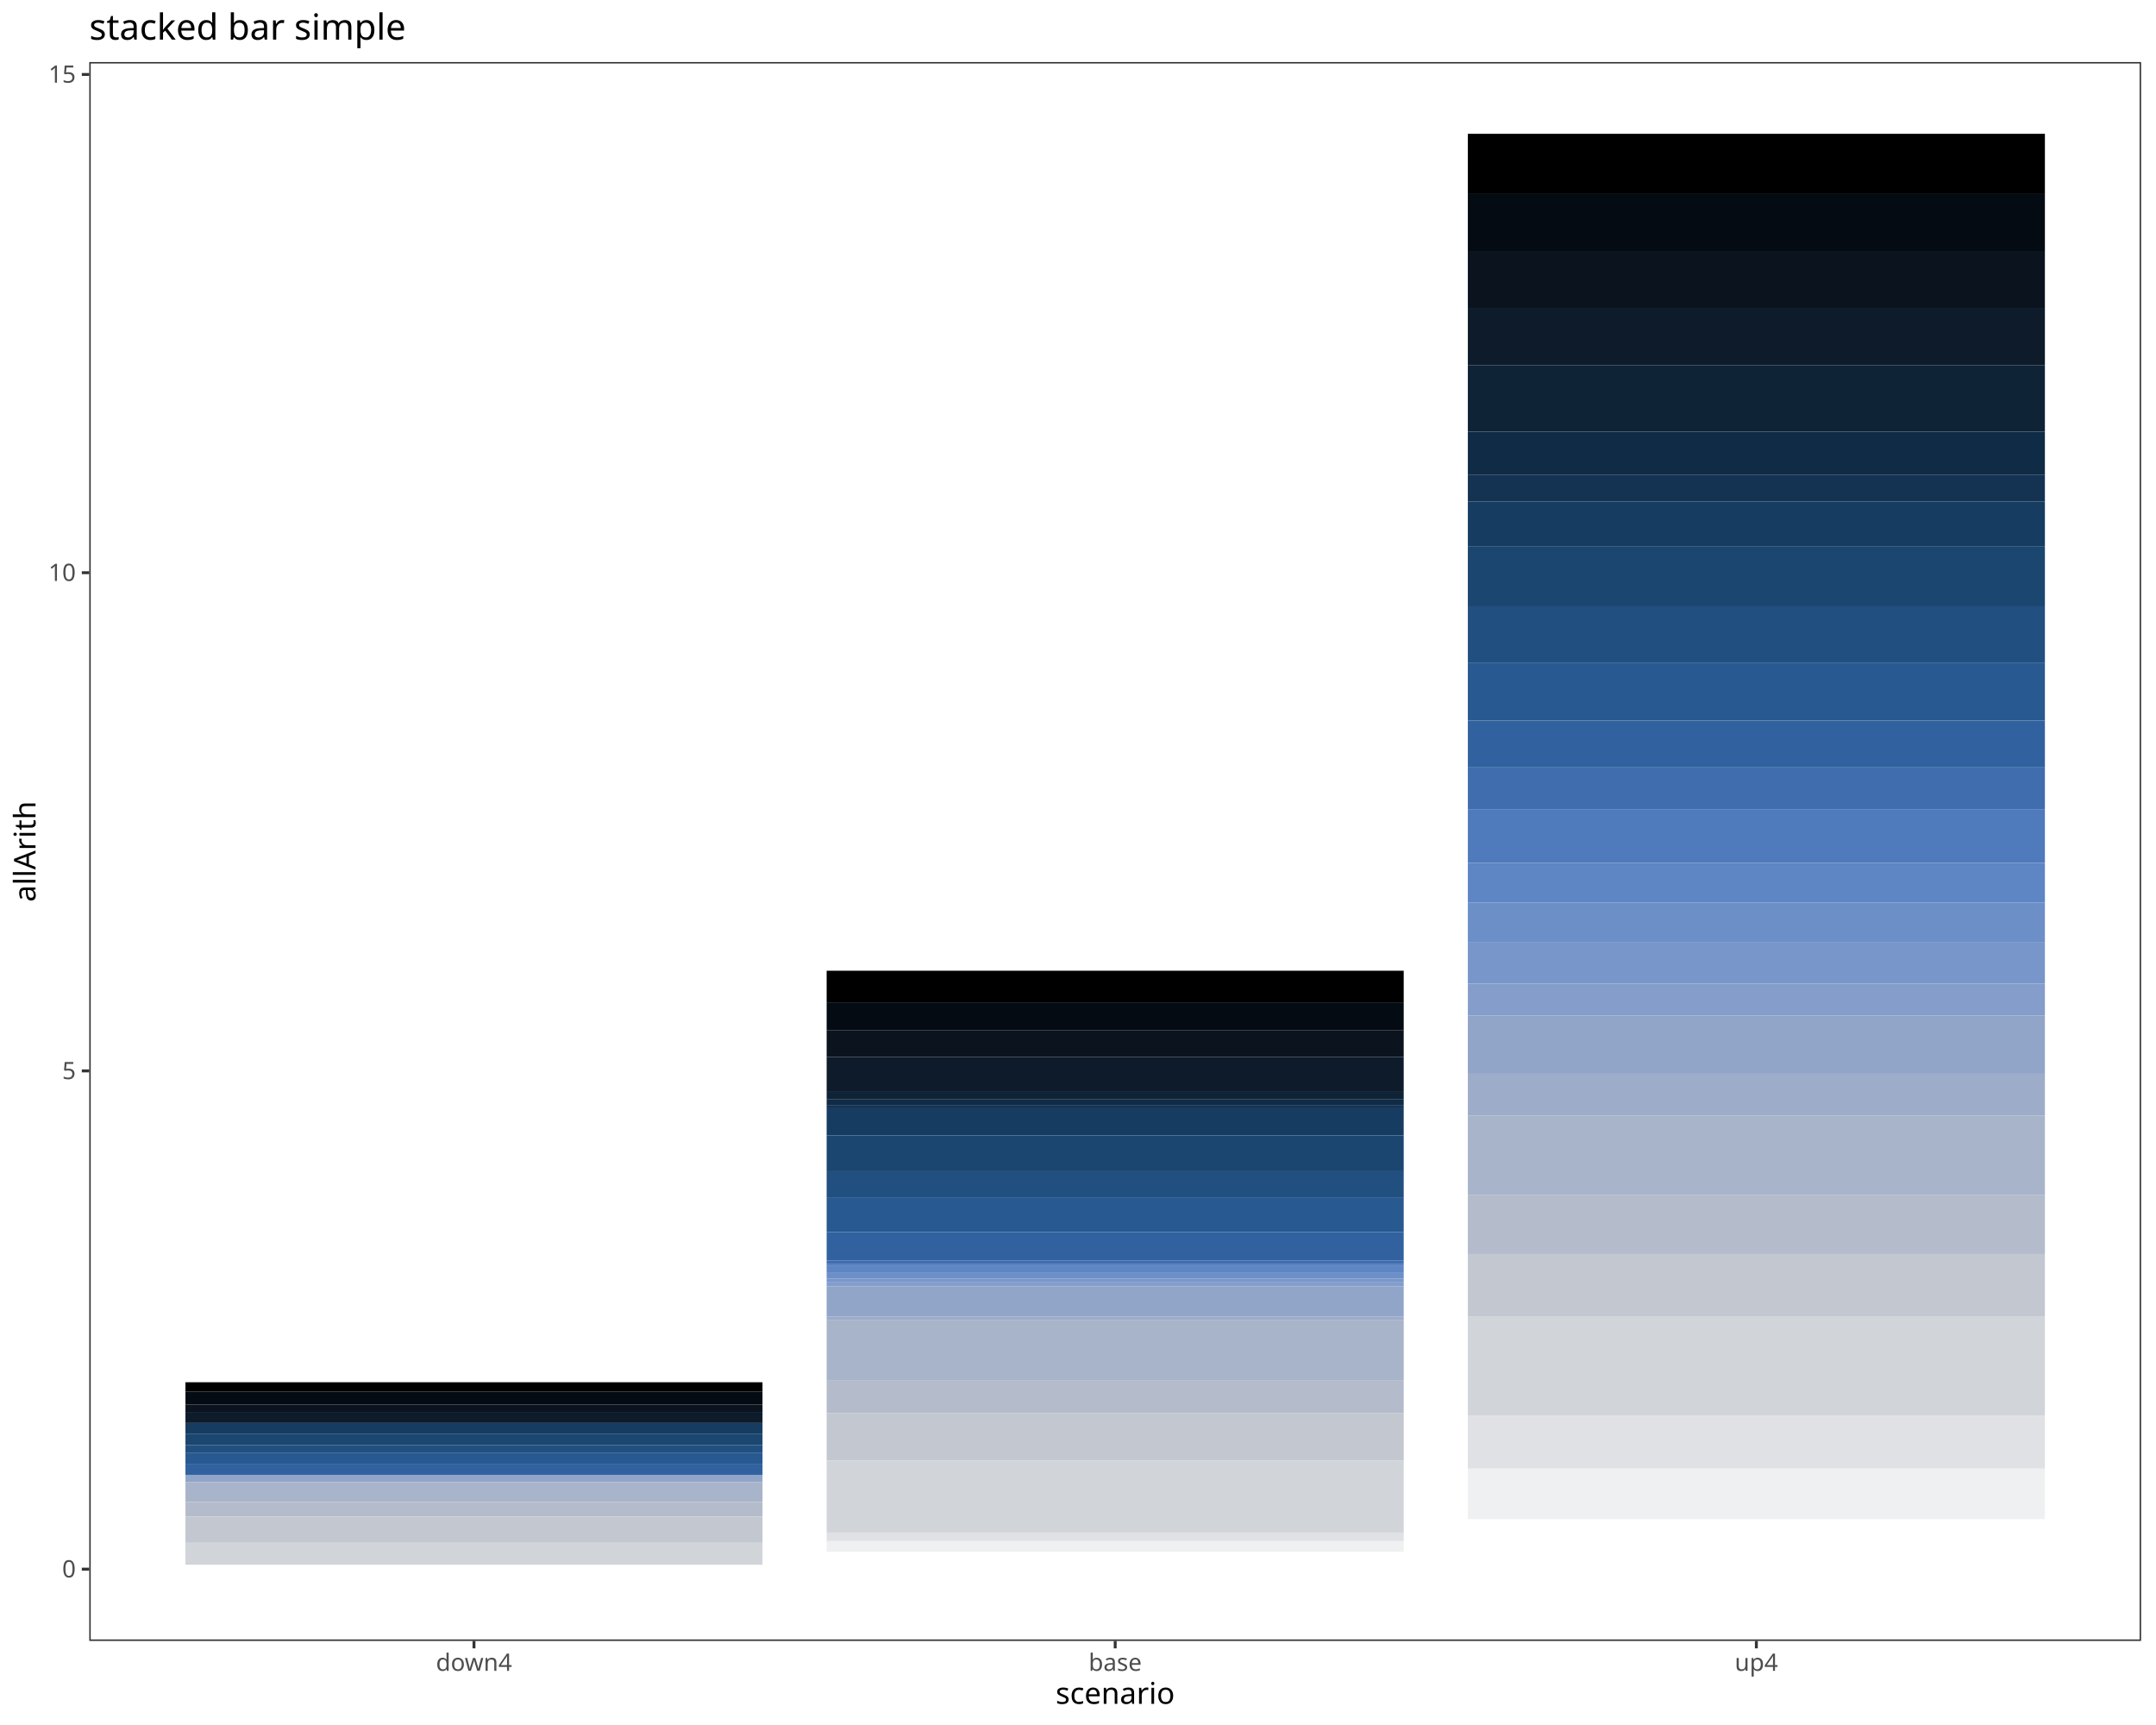
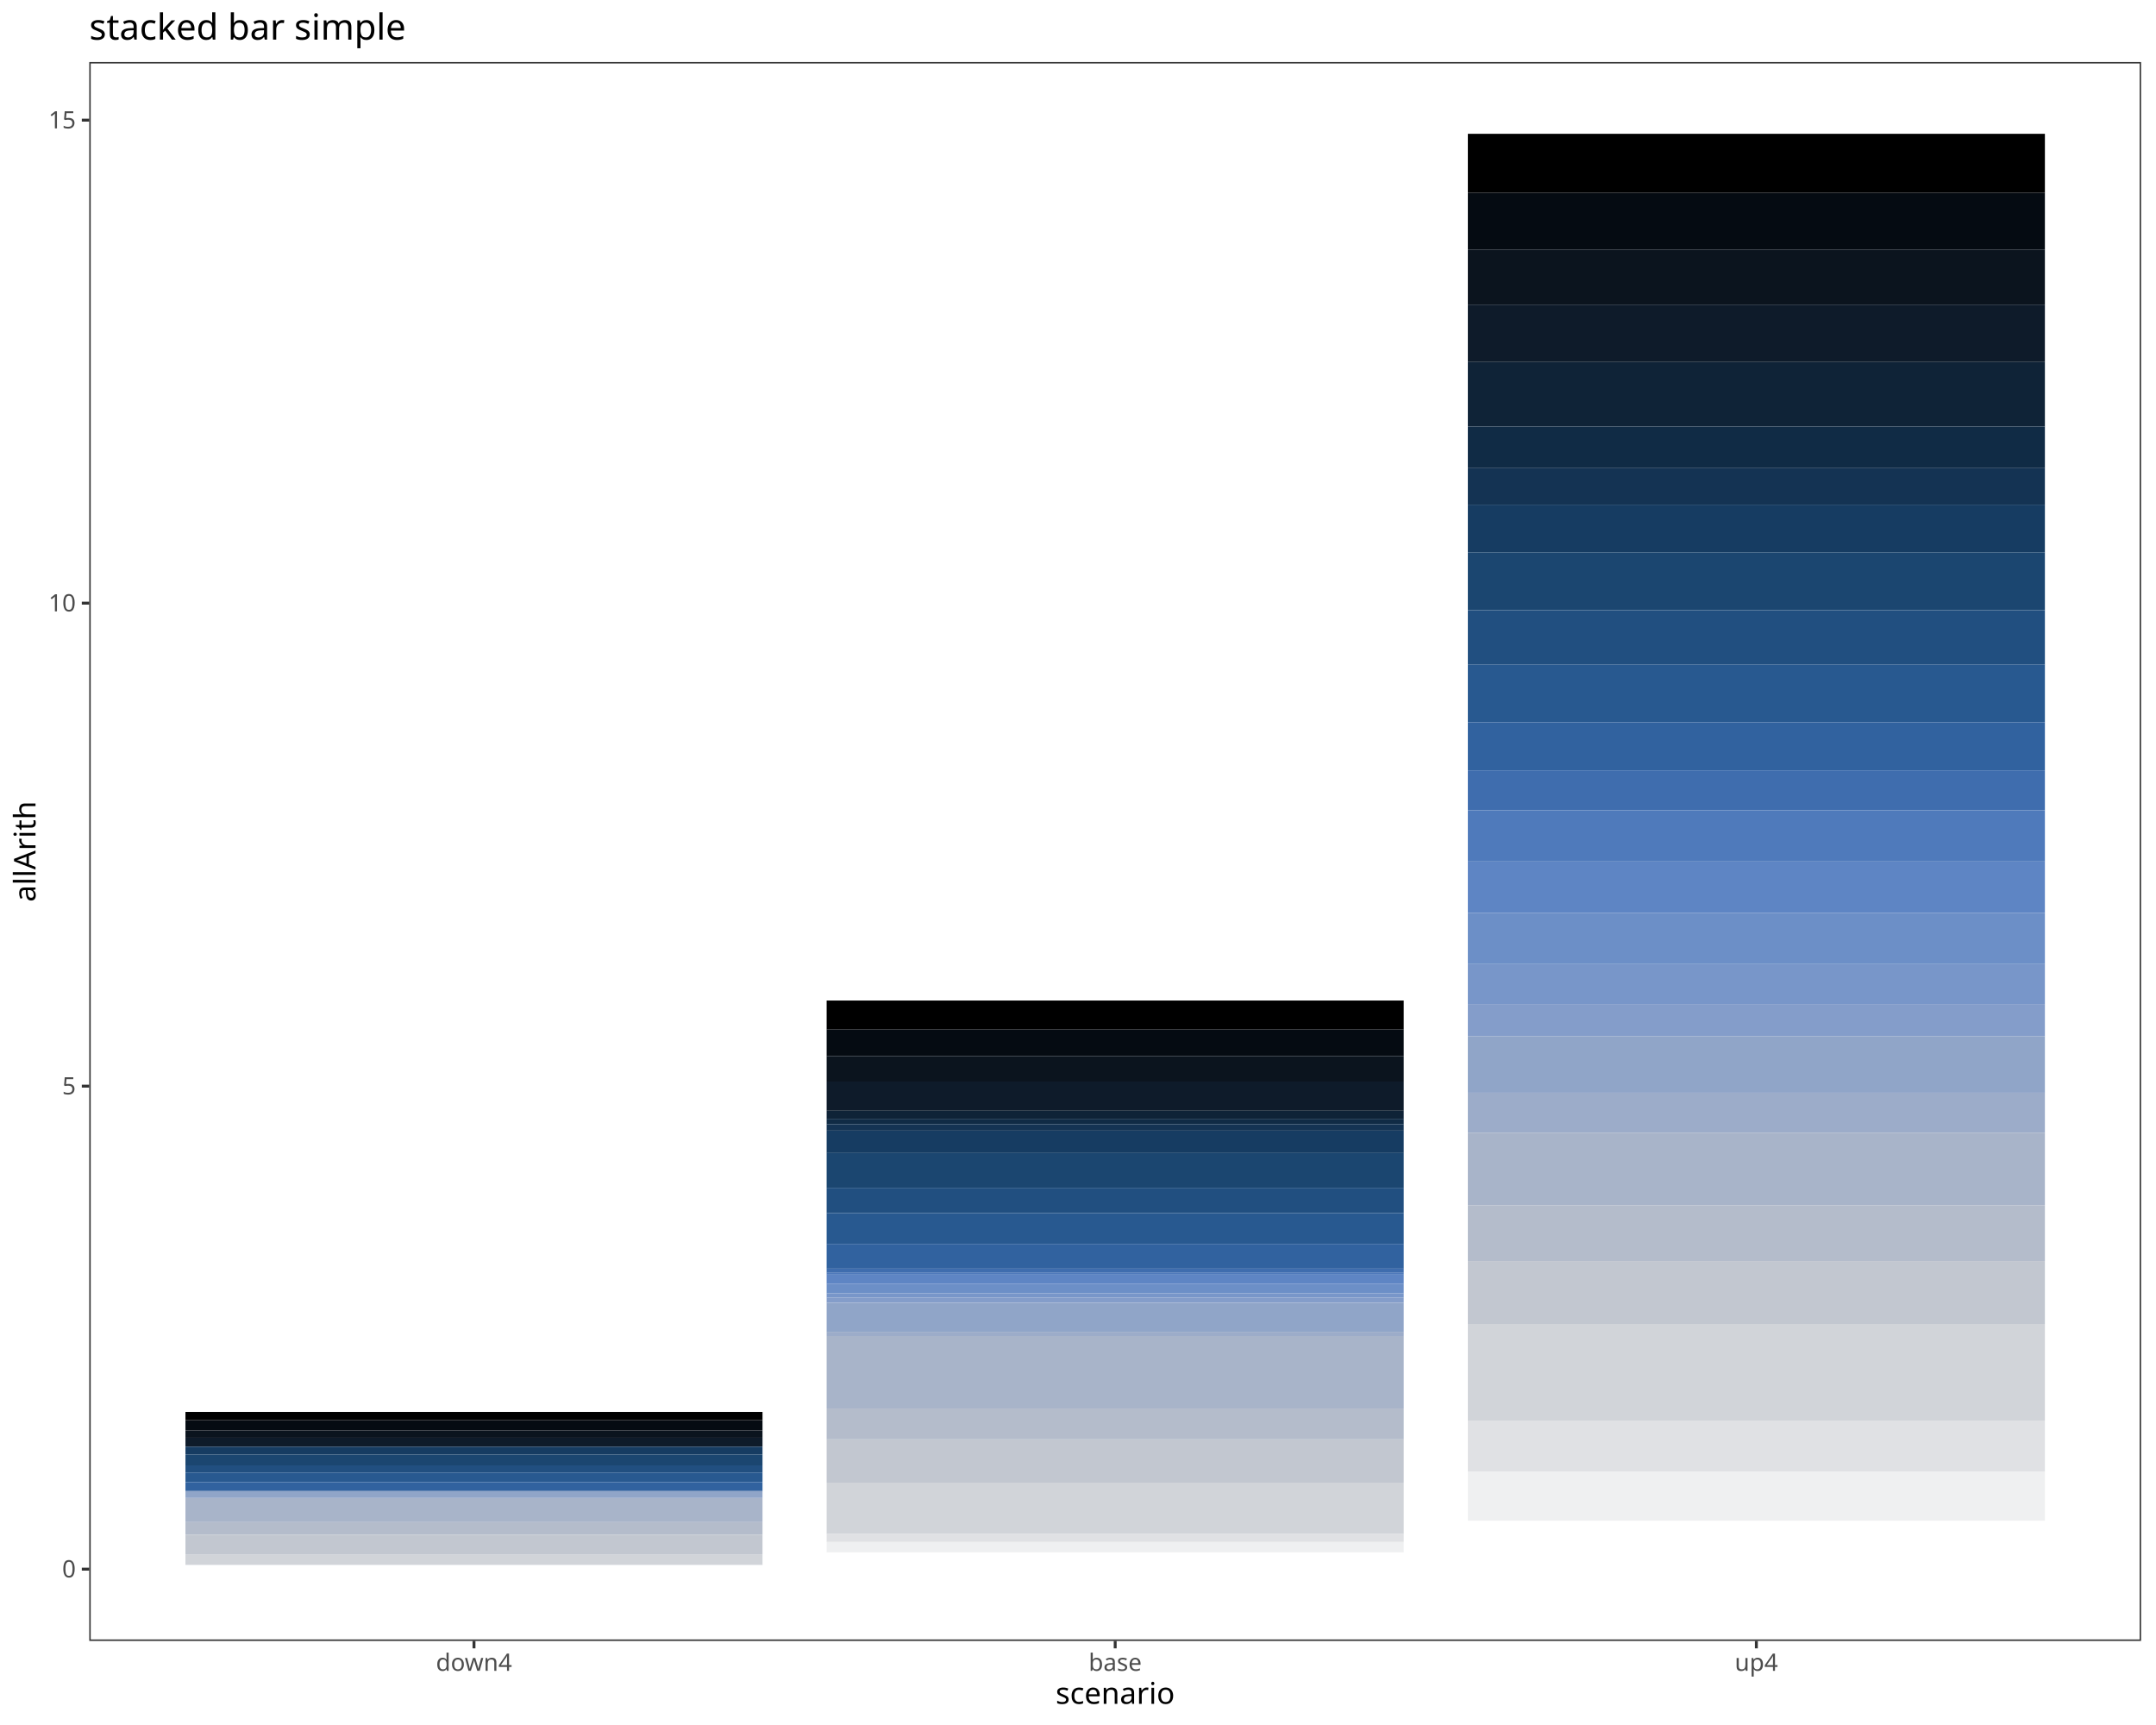
<svg xmlns="http://www.w3.org/2000/svg" class="svglite" data-engine-version="2.0" width="720.00pt" height="576.00pt" viewBox="0 0 720.00 576.00">
  <defs>
    <style type="text/css">
    .svglite line, .svglite polyline, .svglite polygon, .svglite path, .svglite rect, .svglite circle {
      fill: none;
      stroke: #000000;
      stroke-linecap: round;
      stroke-linejoin: round;
      stroke-miterlimit: 10.00;
    }
  </style>
  </defs>
  <rect width="100%" height="100%" style="stroke: none; fill: #FFFFFF;" />
  <defs>
    <clipPath id="cpMC4wMHw3MjAuMDB8MC4wMHw1NzYuMDA=">
      <rect x="0.00" y="0.00" width="720.00" height="576.00" />
    </clipPath>
  </defs>
  <g clip-path="url(#cpMC4wMHw3MjAuMDB8MC4wMHw1NzYuMDA=)">
    <rect x="0" y="0.00" width="720.00" height="576.00" style="stroke-width: 0.97; stroke: #FFFFFF; fill: #FFFFFF;" />
  </g>
  <defs>
    <clipPath id="cpMjkuODF8NzE1LjAyfDIwLjcxfDU0Ny45Mg==">
      <rect x="29.81" y="20.71" width="685.21" height="527.21" />
    </clipPath>
  </defs>
  <g clip-path="url(#cpMjkuODF8NzE1LjAyfDIwLjcxfDU0Ny45Mg==)">
    <rect x="29.81" y="20.71" width="685.21" height="527.21" style="stroke-width: 0.97; stroke: none; fill: #FFFFFF;" />
-     <rect x="61.93" y="461.55" width="192.71" height="3.08" style="stroke-width: 1.07; stroke: none; stroke-linecap: butt; stroke-linejoin: miter; fill: #000000;" />
-     <rect x="61.93" y="464.63" width="192.71" height="4.34" style="stroke-width: 1.07; stroke: none; stroke-linecap: butt; stroke-linejoin: miter; fill: #050B12;" />
-     <rect x="61.93" y="468.97" width="192.71" height="2.50" style="stroke-width: 1.07; stroke: none; stroke-linecap: butt; stroke-linejoin: miter; fill: #0B141E;" />
-     <rect x="61.93" y="471.47" width="192.71" height="3.69" style="stroke-width: 1.07; stroke: none; stroke-linecap: butt; stroke-linejoin: miter; fill: #0E1B2A;" />
-     <rect x="61.93" y="475.16" width="192.71" height="0.00" style="stroke-width: 1.07; stroke: none; stroke-linecap: butt; stroke-linejoin: miter; fill: #0F2337;" />
-     <rect x="61.93" y="475.16" width="192.71" height="0.00" style="stroke-width: 1.07; stroke: none; stroke-linecap: butt; stroke-linejoin: miter; fill: #102B45;" />
-     <rect x="61.93" y="475.16" width="192.71" height="0.00" style="stroke-width: 1.07; stroke: none; stroke-linecap: butt; stroke-linejoin: miter; fill: #143353;" />
-     <rect x="61.93" y="475.16" width="192.71" height="3.71" style="stroke-width: 1.07; stroke: none; stroke-linecap: butt; stroke-linejoin: miter; fill: #163C62;" />
-     <rect x="61.93" y="478.87" width="192.71" height="3.71" style="stroke-width: 1.07; stroke: none; stroke-linecap: butt; stroke-linejoin: miter; fill: #1B4670;" />
-     <rect x="61.93" y="482.58" width="192.71" height="2.47" style="stroke-width: 1.07; stroke: none; stroke-linecap: butt; stroke-linejoin: miter; fill: #214F80;" />
-     <rect x="61.93" y="485.05" width="192.71" height="3.71" style="stroke-width: 1.07; stroke: none; stroke-linecap: butt; stroke-linejoin: miter; fill: #285990;" />
-     <rect x="61.93" y="488.76" width="192.71" height="3.71" style="stroke-width: 1.07; stroke: none; stroke-linecap: butt; stroke-linejoin: miter; fill: #31629F;" />
-     <rect x="61.93" y="492.48" width="192.71" height="0.00" style="stroke-width: 1.07; stroke: none; stroke-linecap: butt; stroke-linejoin: miter; fill: #3F6DAE;" />
-     <rect x="61.93" y="492.48" width="192.71" height="0.00" style="stroke-width: 1.07; stroke: none; stroke-linecap: butt; stroke-linejoin: miter; fill: #4F7ABB;" />
-     <rect x="61.93" y="492.48" width="192.71" height="0.00" style="stroke-width: 1.07; stroke: none; stroke-linecap: butt; stroke-linejoin: miter; fill: #5E85C4;" />
-     <rect x="61.93" y="492.48" width="192.71" height="0.00" style="stroke-width: 1.07; stroke: none; stroke-linecap: butt; stroke-linejoin: miter; fill: #6C8FC7;" />
-     <rect x="61.93" y="492.48" width="192.71" height="0.00" style="stroke-width: 1.07; stroke: none; stroke-linecap: butt; stroke-linejoin: miter; fill: #7896C9;" />
-     <rect x="61.93" y="492.48" width="192.71" height="0.00" style="stroke-width: 1.07; stroke: none; stroke-linecap: butt; stroke-linejoin: miter; fill: #849DCA;" />
-     <rect x="61.93" y="492.48" width="192.71" height="2.39" style="stroke-width: 1.07; stroke: none; stroke-linecap: butt; stroke-linejoin: miter; fill: #90A5C8;" />
-     <rect x="61.93" y="494.86" width="192.71" height="0.00" style="stroke-width: 1.07; stroke: none; stroke-linecap: butt; stroke-linejoin: miter; fill: #9CACC9;" />
-     <rect x="61.93" y="494.86" width="192.71" height="6.65" style="stroke-width: 1.07; stroke: none; stroke-linecap: butt; stroke-linejoin: miter; fill: #A8B4C9;" />
-     <rect x="61.93" y="501.52" width="192.71" height="4.89" style="stroke-width: 1.07; stroke: none; stroke-linecap: butt; stroke-linejoin: miter; fill: #B4BCCB;" />
-     <rect x="61.93" y="506.41" width="192.71" height="8.76" style="stroke-width: 1.07; stroke: none; stroke-linecap: butt; stroke-linejoin: miter; fill: #C2C7D0;" />
-     <rect x="61.93" y="515.17" width="192.71" height="7.39" style="stroke-width: 1.07; stroke: none; stroke-linecap: butt; stroke-linejoin: miter; fill: #D1D4D9;" />
-     <rect x="61.93" y="522.56" width="192.71" height="0.00" style="stroke-width: 1.07; stroke: none; stroke-linecap: butt; stroke-linejoin: miter; fill: #E0E1E4;" />
-     <rect x="61.93" y="522.56" width="192.71" height="0.00" style="stroke-width: 1.07; stroke: none; stroke-linecap: butt; stroke-linejoin: miter; fill: #EFF0F1;" />
-     <rect x="61.93" y="522.56" width="192.71" height="1.39" style="stroke-width: 1.07; stroke: none; stroke-linecap: butt; stroke-linejoin: miter; fill: #FFFFFF;" />
-     <rect x="276.06" y="324.14" width="192.71" height="10.55" style="stroke-width: 1.07; stroke: none; stroke-linecap: butt; stroke-linejoin: miter; fill: #000000;" />
-     <rect x="276.06" y="334.69" width="192.71" height="9.38" style="stroke-width: 1.07; stroke: none; stroke-linecap: butt; stroke-linejoin: miter; fill: #050B12;" />
-     <rect x="276.06" y="344.07" width="192.71" height="8.85" style="stroke-width: 1.07; stroke: none; stroke-linecap: butt; stroke-linejoin: miter; fill: #0B141E;" />
-     <rect x="276.06" y="352.92" width="192.71" height="11.41" style="stroke-width: 1.07; stroke: none; stroke-linecap: butt; stroke-linejoin: miter; fill: #0E1B2A;" />
-     <rect x="276.06" y="364.33" width="192.71" height="2.79" style="stroke-width: 1.07; stroke: none; stroke-linecap: butt; stroke-linejoin: miter; fill: #0F2337;" />
-     <rect x="276.06" y="367.11" width="192.71" height="1.86" style="stroke-width: 1.07; stroke: none; stroke-linecap: butt; stroke-linejoin: miter; fill: #102B45;" />
-     <rect x="276.06" y="368.97" width="192.71" height="1.10" style="stroke-width: 1.07; stroke: none; stroke-linecap: butt; stroke-linejoin: miter; fill: #143353;" />
-     <rect x="276.06" y="370.07" width="192.71" height="9.03" style="stroke-width: 1.07; stroke: none; stroke-linecap: butt; stroke-linejoin: miter; fill: #163C62;" />
-     <rect x="276.06" y="379.11" width="192.71" height="11.98" style="stroke-width: 1.07; stroke: none; stroke-linecap: butt; stroke-linejoin: miter; fill: #1B4670;" />
-     <rect x="276.06" y="391.09" width="192.71" height="8.68" style="stroke-width: 1.07; stroke: none; stroke-linecap: butt; stroke-linejoin: miter; fill: #214F80;" />
-     <rect x="276.06" y="399.77" width="192.71" height="11.65" style="stroke-width: 1.07; stroke: none; stroke-linecap: butt; stroke-linejoin: miter; fill: #285990;" />
-     <rect x="276.06" y="411.42" width="192.71" height="9.42" style="stroke-width: 1.07; stroke: none; stroke-linecap: butt; stroke-linejoin: miter; fill: #31629F;" />
-     <rect x="276.06" y="420.84" width="192.71" height="1.30" style="stroke-width: 1.07; stroke: none; stroke-linecap: butt; stroke-linejoin: miter; fill: #3F6DAE;" />
-     <rect x="276.06" y="422.14" width="192.71" height="0.59" style="stroke-width: 1.07; stroke: none; stroke-linecap: butt; stroke-linejoin: miter; fill: #4F7ABB;" />
-     <rect x="276.06" y="422.73" width="192.71" height="2.08" style="stroke-width: 1.07; stroke: none; stroke-linecap: butt; stroke-linejoin: miter; fill: #5E85C4;" />
-     <rect x="276.06" y="424.81" width="192.71" height="2.08" style="stroke-width: 1.07; stroke: none; stroke-linecap: butt; stroke-linejoin: miter; fill: #6C8FC7;" />
-     <rect x="276.06" y="426.90" width="192.71" height="1.30" style="stroke-width: 1.07; stroke: none; stroke-linecap: butt; stroke-linejoin: miter; fill: #7896C9;" />
-     <rect x="276.06" y="428.20" width="192.71" height="1.38" style="stroke-width: 1.07; stroke: none; stroke-linecap: butt; stroke-linejoin: miter; fill: #849DCA;" />
-     <rect x="276.06" y="429.58" width="192.71" height="9.98" style="stroke-width: 1.07; stroke: none; stroke-linecap: butt; stroke-linejoin: miter; fill: #90A5C8;" />
-     <rect x="276.06" y="439.56" width="192.71" height="1.30" style="stroke-width: 1.07; stroke: none; stroke-linecap: butt; stroke-linejoin: miter; fill: #9CACC9;" />
-     <rect x="276.06" y="440.86" width="192.71" height="19.96" style="stroke-width: 1.07; stroke: none; stroke-linecap: butt; stroke-linejoin: miter; fill: #A8B4C9;" />
-     <rect x="276.06" y="460.82" width="192.71" height="11.06" style="stroke-width: 1.07; stroke: none; stroke-linecap: butt; stroke-linejoin: miter; fill: #B4BCCB;" />
-     <rect x="276.06" y="471.88" width="192.71" height="15.84" style="stroke-width: 1.07; stroke: none; stroke-linecap: butt; stroke-linejoin: miter; fill: #C2C7D0;" />
-     <rect x="276.06" y="487.72" width="192.71" height="24.03" style="stroke-width: 1.07; stroke: none; stroke-linecap: butt; stroke-linejoin: miter; fill: #D1D4D9;" />
-     <rect x="276.06" y="511.75" width="192.71" height="2.86" style="stroke-width: 1.07; stroke: none; stroke-linecap: butt; stroke-linejoin: miter; fill: #E0E1E4;" />
-     <rect x="276.06" y="514.61" width="192.71" height="3.59" style="stroke-width: 1.07; stroke: none; stroke-linecap: butt; stroke-linejoin: miter; fill: #EFF0F1;" />
-     <rect x="276.06" y="518.20" width="192.71" height="5.75" style="stroke-width: 1.07; stroke: none; stroke-linecap: butt; stroke-linejoin: miter; fill: #FFFFFF;" />
-     <rect x="490.19" y="44.68" width="192.71" height="20.10" style="stroke-width: 1.07; stroke: none; stroke-linecap: butt; stroke-linejoin: miter; fill: #000000;" />
-     <rect x="490.19" y="64.77" width="192.71" height="19.04" style="stroke-width: 1.07; stroke: none; stroke-linecap: butt; stroke-linejoin: miter; fill: #050B12;" />
-     <rect x="490.19" y="83.81" width="192.71" height="19.01" style="stroke-width: 1.07; stroke: none; stroke-linecap: butt; stroke-linejoin: miter; fill: #0B141E;" />
-     <rect x="490.19" y="102.82" width="192.71" height="19.09" style="stroke-width: 1.07; stroke: none; stroke-linecap: butt; stroke-linejoin: miter; fill: #0E1B2A;" />
-     <rect x="490.19" y="121.91" width="192.71" height="22.21" style="stroke-width: 1.07; stroke: none; stroke-linecap: butt; stroke-linejoin: miter; fill: #0F2337;" />
-     <rect x="490.19" y="144.12" width="192.71" height="14.35" style="stroke-width: 1.07; stroke: none; stroke-linecap: butt; stroke-linejoin: miter; fill: #102B45;" />
-     <rect x="490.19" y="158.47" width="192.71" height="9.04" style="stroke-width: 1.07; stroke: none; stroke-linecap: butt; stroke-linejoin: miter; fill: #143353;" />
-     <rect x="490.19" y="167.51" width="192.71" height="15.02" style="stroke-width: 1.07; stroke: none; stroke-linecap: butt; stroke-linejoin: miter; fill: #163C62;" />
-     <rect x="490.19" y="182.54" width="192.71" height="19.92" style="stroke-width: 1.07; stroke: none; stroke-linecap: butt; stroke-linejoin: miter; fill: #1B4670;" />
-     <rect x="490.19" y="202.46" width="192.71" height="18.77" style="stroke-width: 1.07; stroke: none; stroke-linecap: butt; stroke-linejoin: miter; fill: #214F80;" />
-     <rect x="490.19" y="221.23" width="192.71" height="19.37" style="stroke-width: 1.07; stroke: none; stroke-linecap: butt; stroke-linejoin: miter; fill: #285990;" />
-     <rect x="490.19" y="240.60" width="192.71" height="15.67" style="stroke-width: 1.07; stroke: none; stroke-linecap: butt; stroke-linejoin: miter; fill: #31629F;" />
-     <rect x="490.19" y="256.27" width="192.71" height="13.92" style="stroke-width: 1.07; stroke: none; stroke-linecap: butt; stroke-linejoin: miter; fill: #3F6DAE;" />
-     <rect x="490.19" y="270.19" width="192.71" height="17.96" style="stroke-width: 1.07; stroke: none; stroke-linecap: butt; stroke-linejoin: miter; fill: #4F7ABB;" />
-     <rect x="490.19" y="288.15" width="192.71" height="13.19" style="stroke-width: 1.07; stroke: none; stroke-linecap: butt; stroke-linejoin: miter; fill: #5E85C4;" />
-     <rect x="490.19" y="301.33" width="192.71" height="13.19" style="stroke-width: 1.07; stroke: none; stroke-linecap: butt; stroke-linejoin: miter; fill: #6C8FC7;" />
-     <rect x="490.19" y="314.52" width="192.71" height="13.92" style="stroke-width: 1.07; stroke: none; stroke-linecap: butt; stroke-linejoin: miter; fill: #7896C9;" />
-     <rect x="490.19" y="328.44" width="192.71" height="10.61" style="stroke-width: 1.07; stroke: none; stroke-linecap: butt; stroke-linejoin: miter; fill: #849DCA;" />
-     <rect x="490.19" y="339.06" width="192.71" height="19.48" style="stroke-width: 1.07; stroke: none; stroke-linecap: butt; stroke-linejoin: miter; fill: #90A5C8;" />
-     <rect x="490.19" y="358.54" width="192.71" height="13.92" style="stroke-width: 1.07; stroke: none; stroke-linecap: butt; stroke-linejoin: miter; fill: #9CACC9;" />
-     <rect x="490.19" y="372.46" width="192.71" height="26.62" style="stroke-width: 1.07; stroke: none; stroke-linecap: butt; stroke-linejoin: miter; fill: #A8B4C9;" />
-     <rect x="490.19" y="399.07" width="192.71" height="19.67" style="stroke-width: 1.07; stroke: none; stroke-linecap: butt; stroke-linejoin: miter; fill: #B4BCCB;" />
-     <rect x="490.19" y="418.74" width="192.71" height="20.76" style="stroke-width: 1.07; stroke: none; stroke-linecap: butt; stroke-linejoin: miter; fill: #C2C7D0;" />
-     <rect x="490.19" y="439.50" width="192.71" height="33.27" style="stroke-width: 1.07; stroke: none; stroke-linecap: butt; stroke-linejoin: miter; fill: #D1D4D9;" />
-     <rect x="490.19" y="472.77" width="192.71" height="17.64" style="stroke-width: 1.07; stroke: none; stroke-linecap: butt; stroke-linejoin: miter; fill: #E0E1E4;" />
-     <rect x="490.19" y="490.41" width="192.71" height="16.92" style="stroke-width: 1.07; stroke: none; stroke-linecap: butt; stroke-linejoin: miter; fill: #EFF0F1;" />
-     <rect x="490.19" y="507.33" width="192.71" height="16.62" style="stroke-width: 1.07; stroke: none; stroke-linecap: butt; stroke-linejoin: miter; fill: #FFFFFF;" />
+     <rect x="61.93" y="471.46" width="192.71" height="2.76" style="stroke-width: 1.07; stroke: none; stroke-linecap: butt; stroke-linejoin: miter; fill: #000000;" />
+     <rect x="61.93" y="474.22" width="192.71" height="3.45" style="stroke-width: 1.07; stroke: none; stroke-linecap: butt; stroke-linejoin: miter; fill: #050B12;" />
+     <rect x="61.93" y="477.67" width="192.71" height="2.41" style="stroke-width: 1.07; stroke: none; stroke-linecap: butt; stroke-linejoin: miter; fill: #0B141E;" />
+     <rect x="61.93" y="480.08" width="192.71" height="2.99" style="stroke-width: 1.07; stroke: none; stroke-linecap: butt; stroke-linejoin: miter; fill: #0E1B2A;" />
+     <rect x="61.93" y="483.07" width="192.71" height="0.00" style="stroke-width: 1.07; stroke: none; stroke-linecap: butt; stroke-linejoin: miter; fill: #0F2337;" />
+     <rect x="61.93" y="483.07" width="192.71" height="0.00" style="stroke-width: 1.07; stroke: none; stroke-linecap: butt; stroke-linejoin: miter; fill: #102B45;" />
+     <rect x="61.93" y="483.07" width="192.71" height="0.00" style="stroke-width: 1.07; stroke: none; stroke-linecap: butt; stroke-linejoin: miter; fill: #143353;" />
+     <rect x="61.93" y="483.07" width="192.71" height="2.64" style="stroke-width: 1.07; stroke: none; stroke-linecap: butt; stroke-linejoin: miter; fill: #163C62;" />
+     <rect x="61.93" y="485.71" width="192.71" height="3.60" style="stroke-width: 1.07; stroke: none; stroke-linecap: butt; stroke-linejoin: miter; fill: #1B4670;" />
+     <rect x="61.93" y="489.31" width="192.71" height="2.40" style="stroke-width: 1.07; stroke: none; stroke-linecap: butt; stroke-linejoin: miter; fill: #214F80;" />
+     <rect x="61.93" y="491.70" width="192.71" height="3.17" style="stroke-width: 1.07; stroke: none; stroke-linecap: butt; stroke-linejoin: miter; fill: #285990;" />
+     <rect x="61.93" y="494.88" width="192.71" height="3.01" style="stroke-width: 1.07; stroke: none; stroke-linecap: butt; stroke-linejoin: miter; fill: #31629F;" />
+     <rect x="61.93" y="497.89" width="192.71" height="0.00" style="stroke-width: 1.07; stroke: none; stroke-linecap: butt; stroke-linejoin: miter; fill: #3F6DAE;" />
+     <rect x="61.93" y="497.89" width="192.71" height="0.00" style="stroke-width: 1.07; stroke: none; stroke-linecap: butt; stroke-linejoin: miter; fill: #4F7ABB;" />
+     <rect x="61.93" y="497.89" width="192.71" height="0.00" style="stroke-width: 1.07; stroke: none; stroke-linecap: butt; stroke-linejoin: miter; fill: #5E85C4;" />
+     <rect x="61.93" y="497.89" width="192.71" height="0.00" style="stroke-width: 1.07; stroke: none; stroke-linecap: butt; stroke-linejoin: miter; fill: #6C8FC7;" />
+     <rect x="61.93" y="497.89" width="192.71" height="0.00" style="stroke-width: 1.07; stroke: none; stroke-linecap: butt; stroke-linejoin: miter; fill: #7896C9;" />
+     <rect x="61.93" y="497.89" width="192.71" height="0.00" style="stroke-width: 1.07; stroke: none; stroke-linecap: butt; stroke-linejoin: miter; fill: #849DCA;" />
+     <rect x="61.93" y="497.89" width="192.71" height="2.31" style="stroke-width: 1.07; stroke: none; stroke-linecap: butt; stroke-linejoin: miter; fill: #90A5C8;" />
+     <rect x="61.93" y="500.20" width="192.71" height="0.00" style="stroke-width: 1.07; stroke: none; stroke-linecap: butt; stroke-linejoin: miter; fill: #9CACC9;" />
+     <rect x="61.93" y="500.20" width="192.71" height="8.06" style="stroke-width: 1.07; stroke: none; stroke-linecap: butt; stroke-linejoin: miter; fill: #A8B4C9;" />
+     <rect x="61.93" y="508.27" width="192.71" height="4.20" style="stroke-width: 1.07; stroke: none; stroke-linecap: butt; stroke-linejoin: miter; fill: #B4BCCB;" />
+     <rect x="61.93" y="512.47" width="192.71" height="6.53" style="stroke-width: 1.07; stroke: none; stroke-linecap: butt; stroke-linejoin: miter; fill: #C2C7D0;" />
+     <rect x="61.93" y="519.01" width="192.71" height="3.60" style="stroke-width: 1.07; stroke: none; stroke-linecap: butt; stroke-linejoin: miter; fill: #D1D4D9;" />
+     <rect x="61.93" y="522.61" width="192.71" height="0.00" style="stroke-width: 1.07; stroke: none; stroke-linecap: butt; stroke-linejoin: miter; fill: #E0E1E4;" />
+     <rect x="61.93" y="522.61" width="192.71" height="0.00" style="stroke-width: 1.07; stroke: none; stroke-linecap: butt; stroke-linejoin: miter; fill: #EFF0F1;" />
+     <rect x="61.93" y="522.61" width="192.71" height="1.35" style="stroke-width: 1.07; stroke: none; stroke-linecap: butt; stroke-linejoin: miter; fill: #FFFFFF;" />
+     <rect x="276.06" y="334.09" width="192.71" height="9.67" style="stroke-width: 1.07; stroke: none; stroke-linecap: butt; stroke-linejoin: miter; fill: #000000;" />
+     <rect x="276.06" y="343.76" width="192.71" height="8.84" style="stroke-width: 1.07; stroke: none; stroke-linecap: butt; stroke-linejoin: miter; fill: #050B12;" />
+     <rect x="276.06" y="352.61" width="192.71" height="8.54" style="stroke-width: 1.07; stroke: none; stroke-linecap: butt; stroke-linejoin: miter; fill: #0B141E;" />
+     <rect x="276.06" y="361.15" width="192.71" height="9.73" style="stroke-width: 1.07; stroke: none; stroke-linecap: butt; stroke-linejoin: miter; fill: #0E1B2A;" />
+     <rect x="276.06" y="370.88" width="192.71" height="2.70" style="stroke-width: 1.07; stroke: none; stroke-linecap: butt; stroke-linejoin: miter; fill: #0F2337;" />
+     <rect x="276.06" y="373.58" width="192.71" height="1.80" style="stroke-width: 1.07; stroke: none; stroke-linecap: butt; stroke-linejoin: miter; fill: #102B45;" />
+     <rect x="276.06" y="375.38" width="192.71" height="2.15" style="stroke-width: 1.07; stroke: none; stroke-linecap: butt; stroke-linejoin: miter; fill: #143353;" />
+     <rect x="276.06" y="377.53" width="192.71" height="7.48" style="stroke-width: 1.07; stroke: none; stroke-linecap: butt; stroke-linejoin: miter; fill: #163C62;" />
+     <rect x="276.06" y="385.00" width="192.71" height="11.62" style="stroke-width: 1.07; stroke: none; stroke-linecap: butt; stroke-linejoin: miter; fill: #1B4670;" />
+     <rect x="276.06" y="396.62" width="192.71" height="8.44" style="stroke-width: 1.07; stroke: none; stroke-linecap: butt; stroke-linejoin: miter; fill: #214F80;" />
+     <rect x="276.06" y="405.06" width="192.71" height="10.29" style="stroke-width: 1.07; stroke: none; stroke-linecap: butt; stroke-linejoin: miter; fill: #285990;" />
+     <rect x="276.06" y="415.35" width="192.71" height="8.26" style="stroke-width: 1.07; stroke: none; stroke-linecap: butt; stroke-linejoin: miter; fill: #31629F;" />
+     <rect x="276.06" y="423.61" width="192.71" height="1.41" style="stroke-width: 1.07; stroke: none; stroke-linecap: butt; stroke-linejoin: miter; fill: #3F6DAE;" />
+     <rect x="276.06" y="425.02" width="192.71" height="0.60" style="stroke-width: 1.07; stroke: none; stroke-linecap: butt; stroke-linejoin: miter; fill: #4F7ABB;" />
+     <rect x="276.06" y="425.62" width="192.71" height="3.11" style="stroke-width: 1.07; stroke: none; stroke-linecap: butt; stroke-linejoin: miter; fill: #5E85C4;" />
+     <rect x="276.06" y="428.72" width="192.71" height="3.11" style="stroke-width: 1.07; stroke: none; stroke-linecap: butt; stroke-linejoin: miter; fill: #6C8FC7;" />
+     <rect x="276.06" y="431.83" width="192.71" height="1.41" style="stroke-width: 1.07; stroke: none; stroke-linecap: butt; stroke-linejoin: miter; fill: #7896C9;" />
+     <rect x="276.06" y="433.24" width="192.71" height="1.78" style="stroke-width: 1.07; stroke: none; stroke-linecap: butt; stroke-linejoin: miter; fill: #849DCA;" />
+     <rect x="276.06" y="435.03" width="192.71" height="9.68" style="stroke-width: 1.07; stroke: none; stroke-linecap: butt; stroke-linejoin: miter; fill: #90A5C8;" />
+     <rect x="276.06" y="444.70" width="192.71" height="1.41" style="stroke-width: 1.07; stroke: none; stroke-linecap: butt; stroke-linejoin: miter; fill: #9CACC9;" />
+     <rect x="276.06" y="446.11" width="192.71" height="24.19" style="stroke-width: 1.07; stroke: none; stroke-linecap: butt; stroke-linejoin: miter; fill: #A8B4C9;" />
+     <rect x="276.06" y="470.31" width="192.71" height="10.31" style="stroke-width: 1.07; stroke: none; stroke-linecap: butt; stroke-linejoin: miter; fill: #B4BCCB;" />
+     <rect x="276.06" y="480.61" width="192.71" height="14.46" style="stroke-width: 1.07; stroke: none; stroke-linecap: butt; stroke-linejoin: miter; fill: #C2C7D0;" />
+     <rect x="276.06" y="495.07" width="192.71" height="17.05" style="stroke-width: 1.07; stroke: none; stroke-linecap: butt; stroke-linejoin: miter; fill: #D1D4D9;" />
+     <rect x="276.06" y="512.12" width="192.71" height="2.77" style="stroke-width: 1.07; stroke: none; stroke-linecap: butt; stroke-linejoin: miter; fill: #E0E1E4;" />
+     <rect x="276.06" y="514.89" width="192.71" height="3.48" style="stroke-width: 1.07; stroke: none; stroke-linecap: butt; stroke-linejoin: miter; fill: #EFF0F1;" />
+     <rect x="276.06" y="518.38" width="192.71" height="5.58" style="stroke-width: 1.07; stroke: none; stroke-linecap: butt; stroke-linejoin: miter; fill: #FFFFFF;" />
+     <rect x="490.19" y="44.68" width="192.71" height="19.72" style="stroke-width: 1.07; stroke: none; stroke-linecap: butt; stroke-linejoin: miter; fill: #000000;" />
+     <rect x="490.19" y="64.40" width="192.71" height="18.92" style="stroke-width: 1.07; stroke: none; stroke-linecap: butt; stroke-linejoin: miter; fill: #050B12;" />
+     <rect x="490.19" y="83.32" width="192.71" height="18.40" style="stroke-width: 1.07; stroke: none; stroke-linecap: butt; stroke-linejoin: miter; fill: #0B141E;" />
+     <rect x="490.19" y="101.72" width="192.71" height="19.16" style="stroke-width: 1.07; stroke: none; stroke-linecap: butt; stroke-linejoin: miter; fill: #0E1B2A;" />
+     <rect x="490.19" y="120.88" width="192.71" height="21.53" style="stroke-width: 1.07; stroke: none; stroke-linecap: butt; stroke-linejoin: miter; fill: #0F2337;" />
+     <rect x="490.19" y="142.41" width="192.71" height="13.91" style="stroke-width: 1.07; stroke: none; stroke-linecap: butt; stroke-linejoin: miter; fill: #102B45;" />
+     <rect x="490.19" y="156.32" width="192.71" height="12.19" style="stroke-width: 1.07; stroke: none; stroke-linecap: butt; stroke-linejoin: miter; fill: #143353;" />
+     <rect x="490.19" y="168.51" width="192.71" height="15.91" style="stroke-width: 1.07; stroke: none; stroke-linecap: butt; stroke-linejoin: miter; fill: #163C62;" />
+     <rect x="490.19" y="184.42" width="192.71" height="19.31" style="stroke-width: 1.07; stroke: none; stroke-linecap: butt; stroke-linejoin: miter; fill: #1B4670;" />
+     <rect x="490.19" y="203.74" width="192.71" height="18.21" style="stroke-width: 1.07; stroke: none; stroke-linecap: butt; stroke-linejoin: miter; fill: #214F80;" />
+     <rect x="490.19" y="221.94" width="192.71" height="19.23" style="stroke-width: 1.07; stroke: none; stroke-linecap: butt; stroke-linejoin: miter; fill: #285990;" />
+     <rect x="490.19" y="241.17" width="192.71" height="16.05" style="stroke-width: 1.07; stroke: none; stroke-linecap: butt; stroke-linejoin: miter; fill: #31629F;" />
+     <rect x="490.19" y="257.23" width="192.71" height="13.34" style="stroke-width: 1.07; stroke: none; stroke-linecap: butt; stroke-linejoin: miter; fill: #3F6DAE;" />
+     <rect x="490.19" y="270.57" width="192.71" height="17.09" style="stroke-width: 1.07; stroke: none; stroke-linecap: butt; stroke-linejoin: miter; fill: #4F7ABB;" />
+     <rect x="490.19" y="287.66" width="192.71" height="17.13" style="stroke-width: 1.07; stroke: none; stroke-linecap: butt; stroke-linejoin: miter; fill: #5E85C4;" />
+     <rect x="490.19" y="304.79" width="192.71" height="17.13" style="stroke-width: 1.07; stroke: none; stroke-linecap: butt; stroke-linejoin: miter; fill: #6C8FC7;" />
+     <rect x="490.19" y="321.91" width="192.71" height="13.34" style="stroke-width: 1.07; stroke: none; stroke-linecap: butt; stroke-linejoin: miter; fill: #7896C9;" />
+     <rect x="490.19" y="335.26" width="192.71" height="10.74" style="stroke-width: 1.07; stroke: none; stroke-linecap: butt; stroke-linejoin: miter; fill: #849DCA;" />
+     <rect x="490.19" y="345.99" width="192.71" height="18.89" style="stroke-width: 1.07; stroke: none; stroke-linecap: butt; stroke-linejoin: miter; fill: #90A5C8;" />
+     <rect x="490.19" y="364.88" width="192.71" height="13.34" style="stroke-width: 1.07; stroke: none; stroke-linecap: butt; stroke-linejoin: miter; fill: #9CACC9;" />
+     <rect x="490.19" y="378.22" width="192.71" height="24.19" style="stroke-width: 1.07; stroke: none; stroke-linecap: butt; stroke-linejoin: miter; fill: #A8B4C9;" />
+     <rect x="490.19" y="402.42" width="192.71" height="18.65" style="stroke-width: 1.07; stroke: none; stroke-linecap: butt; stroke-linejoin: miter; fill: #B4BCCB;" />
+     <rect x="490.19" y="421.07" width="192.71" height="21.01" style="stroke-width: 1.07; stroke: none; stroke-linecap: butt; stroke-linejoin: miter; fill: #C2C7D0;" />
+     <rect x="490.19" y="442.08" width="192.71" height="32.26" style="stroke-width: 1.07; stroke: none; stroke-linecap: butt; stroke-linejoin: miter; fill: #D1D4D9;" />
+     <rect x="490.19" y="474.34" width="192.71" height="17.10" style="stroke-width: 1.07; stroke: none; stroke-linecap: butt; stroke-linejoin: miter; fill: #E0E1E4;" />
+     <rect x="490.19" y="491.44" width="192.71" height="16.40" style="stroke-width: 1.07; stroke: none; stroke-linecap: butt; stroke-linejoin: miter; fill: #EFF0F1;" />
+     <rect x="490.19" y="507.84" width="192.71" height="16.12" style="stroke-width: 1.07; stroke: none; stroke-linecap: butt; stroke-linejoin: miter; fill: #FFFFFF;" />
    <rect x="29.81" y="20.71" width="685.21" height="527.21" style="stroke-width: 0.97; stroke: #333333;" />
  </g>
  <g clip-path="url(#cpMC4wMHw3MjAuMDB8MC4wMHw1NzYuMDA=)">
    <text x="25.33" y="526.71" text-anchor="end" style="font-size: 8.00px; fill: #4D4D4D; font-family: sans;" textLength="4.45px" lengthAdjust="spacingAndGlyphs">0</text>
-     <text x="25.33" y="360.34" text-anchor="end" style="font-size: 8.00px; fill: #4D4D4D; font-family: sans;" textLength="4.45px" lengthAdjust="spacingAndGlyphs">5</text>
-     <text x="25.33" y="193.98" text-anchor="end" style="font-size: 8.00px; fill: #4D4D4D; font-family: sans;" textLength="8.90px" lengthAdjust="spacingAndGlyphs">10</text>
-     <text x="25.33" y="27.61" text-anchor="end" style="font-size: 8.00px; fill: #4D4D4D; font-family: sans;" textLength="8.90px" lengthAdjust="spacingAndGlyphs">15</text>
+     <text x="25.33" y="365.43" text-anchor="end" style="font-size: 8.00px; fill: #4D4D4D; font-family: sans;" textLength="4.45px" lengthAdjust="spacingAndGlyphs">5</text>
+     <text x="25.33" y="204.15" text-anchor="end" style="font-size: 8.00px; fill: #4D4D4D; font-family: sans;" textLength="8.90px" lengthAdjust="spacingAndGlyphs">10</text>
+     <text x="25.33" y="42.87" text-anchor="end" style="font-size: 8.00px; fill: #4D4D4D; font-family: sans;" textLength="8.90px" lengthAdjust="spacingAndGlyphs">15</text>
    <polyline points="27.32,523.96 29.81,523.96 " style="stroke-width: 0.97; stroke: #333333; stroke-linecap: butt;" />
-     <polyline points="27.32,357.59 29.81,357.59 " style="stroke-width: 0.97; stroke: #333333; stroke-linecap: butt;" />
-     <polyline points="27.32,191.23 29.81,191.23 " style="stroke-width: 0.97; stroke: #333333; stroke-linecap: butt;" />
-     <polyline points="27.32,24.86 29.81,24.86 " style="stroke-width: 0.97; stroke: #333333; stroke-linecap: butt;" />
+     <polyline points="27.32,362.68 29.81,362.68 " style="stroke-width: 0.97; stroke: #333333; stroke-linecap: butt;" />
+     <polyline points="27.32,201.40 29.81,201.40 " style="stroke-width: 0.97; stroke: #333333; stroke-linecap: butt;" />
+     <polyline points="27.32,40.12 29.81,40.12 " style="stroke-width: 0.97; stroke: #333333; stroke-linecap: butt;" />
    <polyline points="158.29,550.41 158.29,547.92 " style="stroke-width: 0.97; stroke: #333333; stroke-linecap: butt;" />
    <polyline points="372.42,550.41 372.42,547.92 " style="stroke-width: 0.97; stroke: #333333; stroke-linecap: butt;" />
    <polyline points="586.54,550.41 586.54,547.92 " style="stroke-width: 0.97; stroke: #333333; stroke-linecap: butt;" />
    <text x="158.29" y="557.91" text-anchor="middle" style="font-size: 8.00px; fill: #4D4D4D; font-family: sans;" textLength="23.58px" lengthAdjust="spacingAndGlyphs">down4</text>
    <text x="372.42" y="557.91" text-anchor="middle" style="font-size: 8.00px; fill: #4D4D4D; font-family: sans;" textLength="17.35px" lengthAdjust="spacingAndGlyphs">base</text>
    <text x="586.54" y="557.91" text-anchor="middle" style="font-size: 8.00px; fill: #4D4D4D; font-family: sans;" textLength="13.35px" lengthAdjust="spacingAndGlyphs">up4</text>
    <text x="372.42" y="568.94" text-anchor="middle" style="font-size: 10.00px; font-family: sans;" textLength="37.81px" lengthAdjust="spacingAndGlyphs">scenario</text>
    <text transform="translate(11.86,284.32) rotate(-90)" text-anchor="middle" style="font-size: 10.00px; font-family: sans;" textLength="30.56px" lengthAdjust="spacingAndGlyphs">allArith</text>
    <text x="29.81" y="13.24" style="font-size: 12.00px; font-family: sans;" textLength="100.07px" lengthAdjust="spacingAndGlyphs">stacked bar simple</text>
  </g>
</svg>
